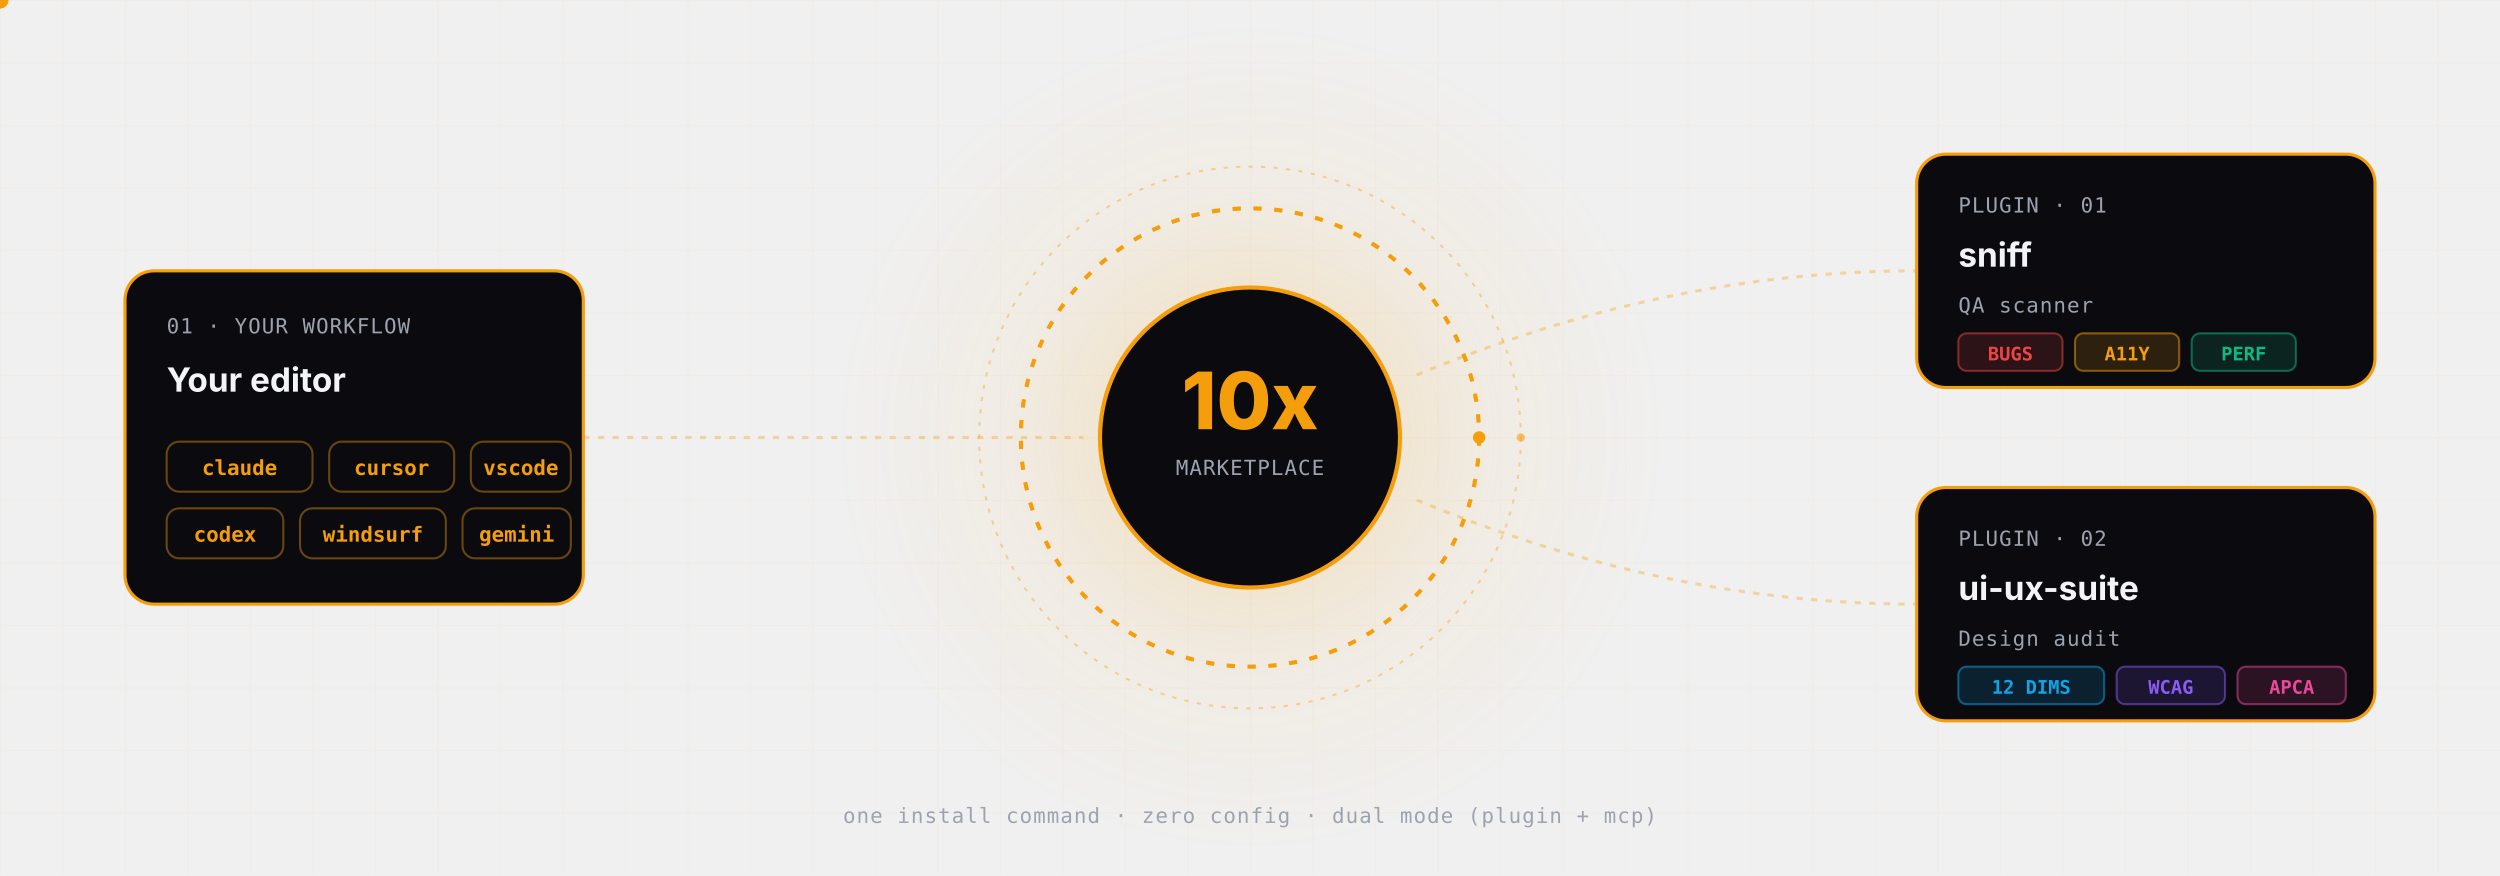
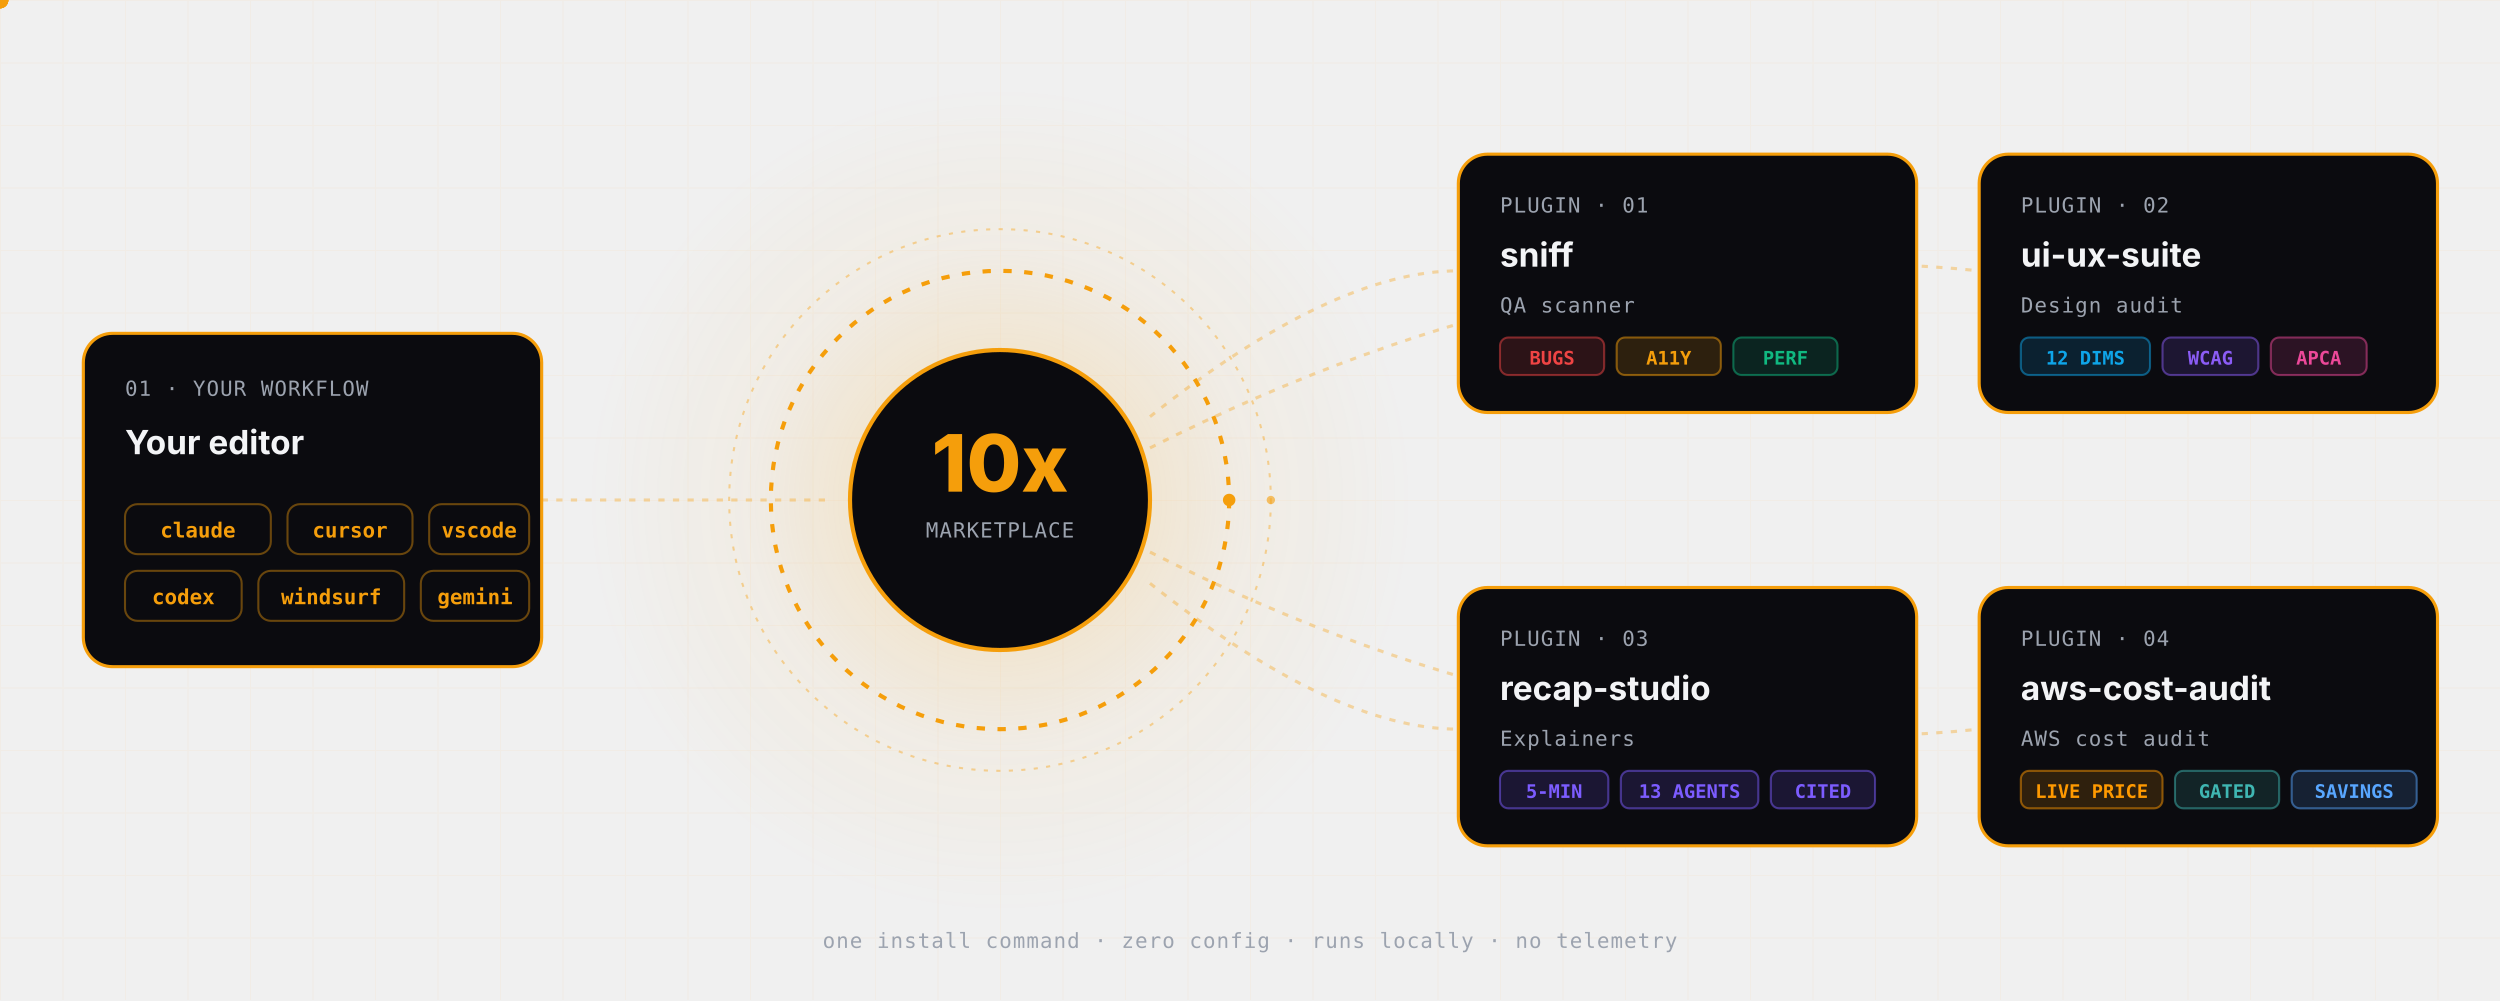
- <svg xmlns="http://www.w3.org/2000/svg" viewBox="0 0 1200 420" fill="none" role="img" aria-label="10x marketplace flow: your editor connects to the 10x hub which ships plugins like sniff and ui-ux-suite">
+ <svg xmlns="http://www.w3.org/2000/svg" viewBox="0 0 1200 480" fill="none" role="img" aria-label="10x marketplace flow: your editor connects to the 10x hub which ships four plugins — sniff, ui-ux-suite, recap-studio and aws-cost-audit">
  <style>
    .bg-grid { stroke: #f59e0b; stroke-width: 1; opacity: 0.05; }
    .node-stroke { stroke: #f59e0b; stroke-width: 1.5; }
    .node-bg { fill: #0b0b0f; }
-     .node-bg-light { fill: #ffffff; }
    .label { font-family: ui-monospace, 'SF Mono', Menlo, monospace; font-size: 13px; font-weight: 600; fill: #f59e0b; }
    .sub { font-family: ui-monospace, 'SF Mono', Menlo, monospace; font-size: 10px; fill: #9ca3af; letter-spacing: 0.5px; }
    .title { font-family: 'SF Pro Display', -apple-system, system-ui, sans-serif; font-size: 16px; font-weight: 700; fill: #f3f4f6; }
    .chip { font-family: ui-monospace, Menlo, monospace; font-size: 10px; fill: #f59e0b; font-weight: 600; }
-     .hub-ring { fill: none; stroke: #f59e0b; stroke-width: 2; stroke-dasharray: 4 6; transform-origin: 600px 210px; animation: ring-spin 24s linear infinite; }
-     .hub-ring-2 { fill: none; stroke: #f59e0b; stroke-width: 1; stroke-dasharray: 2 4; opacity: 0.4; transform-origin: 600px 210px; animation: ring-spin-rev 18s linear infinite; }
+     .hub-ring { fill: none; stroke: #f59e0b; stroke-width: 2; stroke-dasharray: 4 6; transform-origin: 480px 240px; animation: ring-spin 24s linear infinite; }
+     .hub-ring-2 { fill: none; stroke: #f59e0b; stroke-width: 1; stroke-dasharray: 2 4; opacity: 0.4; transform-origin: 480px 240px; animation: ring-spin-rev 18s linear infinite; }
    .flow-path { stroke: #f59e0b; stroke-width: 1.5; opacity: 0.35; fill: none; stroke-dasharray: 3 4; }
-     .pulse { animation: pulse 2.5s ease-in-out infinite; }
-     .pulse-2 { animation: pulse 2.5s ease-in-out infinite 0.4s; }
-     .pulse-3 { animation: pulse 2.5s ease-in-out infinite 0.8s; }
    @keyframes ring-spin { from { transform: rotate(0deg); } to { transform: rotate(360deg); } }
    @keyframes ring-spin-rev { from { transform: rotate(360deg); } to { transform: rotate(0deg); } }
-     @keyframes pulse {
-       0%, 100% { opacity: 0.9; }
-       50% { opacity: 0.5; }
-     }
    @keyframes hub-glow {
      0%, 100% { filter: drop-shadow(0 0 12px rgba(245,158,11,0.4)); }
      50% { filter: drop-shadow(0 0 24px rgba(245,158,11,0.8)); }
    }
-     .hub-core { animation: hub-glow 3s ease-in-out infinite; transform-origin: 600px 210px; }
+     .hub-core { animation: hub-glow 3s ease-in-out infinite; transform-origin: 480px 240px; }
    @keyframes node-glow {
      0%, 100% { filter: drop-shadow(0 0 6px rgba(245,158,11,0.2)); }
      50% { filter: drop-shadow(0 0 12px rgba(245,158,11,0.5)); }
    }
    .node-card { animation: node-glow 4s ease-in-out infinite; }
+     .node-card-2 { animation: node-glow 4s ease-in-out infinite 1s; }
+     .node-card-3 { animation: node-glow 4s ease-in-out infinite 2s; }
+     .node-card-4 { animation: node-glow 4s ease-in-out infinite 3s; }
    @media (prefers-color-scheme: light) {
      .node-bg { fill: #ffffff; }
      .title { fill: #111827; }
      .sub { fill: #6b7280; }
      .bg-grid { opacity: 0.08; }
    }
  </style>
  <defs>
    <pattern id="grid" width="30" height="30" patternUnits="userSpaceOnUse">
      <path d="M 30 0 L 0 0 0 30" class="bg-grid" />
    </pattern>
    <radialGradient id="hub-grad" cx="50%" cy="50%" r="50%">
      <stop offset="0%" stop-color="#f59e0b" stop-opacity="0.25" />
      <stop offset="60%" stop-color="#f59e0b" stop-opacity="0.05" />
      <stop offset="100%" stop-color="#f59e0b" stop-opacity="0" />
    </radialGradient>
-     <linearGradient id="flow-grad" x1="0%" y1="0%" x2="100%" y2="0%">
-       <stop offset="0%" stop-color="#f59e0b" stop-opacity="0" />
-       <stop offset="50%" stop-color="#f59e0b" stop-opacity="1" />
-       <stop offset="100%" stop-color="#f59e0b" stop-opacity="0" />
-     </linearGradient>
  </defs>
-   <rect width="1200" height="420" fill="url(#grid)" />
-   <circle cx="600" cy="210" r="200" fill="url(#hub-grad)" />
+   <rect width="1200" height="480" fill="url(#grid)" />
+   <circle cx="480" cy="240" r="200" fill="url(#hub-grad)" />
  <g class="node-card">
-     <rect x="60" y="130" width="220" height="160" rx="14" class="node-bg node-stroke" />
-     <text x="80" y="160" class="sub">01 · YOUR WORKFLOW</text>
-     <text x="80" y="188" class="title">Your editor</text>
-     <g transform="translate(80,212)">
+     <rect x="40" y="160" width="220" height="160" rx="14" class="node-bg node-stroke" />
+     <text x="60" y="190" class="sub">01 · YOUR WORKFLOW</text>
+     <text x="60" y="218" class="title">Your editor</text>
+     <g transform="translate(60,242)">
      <g>
        <rect x="0" y="0" width="70" height="24" rx="6" fill="none" stroke="#f59e0b" stroke-opacity="0.4" />
        <text x="35" y="16" text-anchor="middle" class="chip">claude</text>
      </g>
      <g transform="translate(78,0)">
        <rect x="0" y="0" width="60" height="24" rx="6" fill="none" stroke="#f59e0b" stroke-opacity="0.4" />
        <text x="30" y="16" text-anchor="middle" class="chip">cursor</text>
      </g>
      <g transform="translate(146,0)">
        <rect x="0" y="0" width="48" height="24" rx="6" fill="none" stroke="#f59e0b" stroke-opacity="0.4" />
        <text x="24" y="16" text-anchor="middle" class="chip">vscode</text>
      </g>
      <g transform="translate(0,32)">
        <rect x="0" y="0" width="56" height="24" rx="6" fill="none" stroke="#f59e0b" stroke-opacity="0.4" />
        <text x="28" y="16" text-anchor="middle" class="chip">codex</text>
      </g>
      <g transform="translate(64,32)">
        <rect x="0" y="0" width="70" height="24" rx="6" fill="none" stroke="#f59e0b" stroke-opacity="0.4" />
        <text x="35" y="16" text-anchor="middle" class="chip">windsurf</text>
      </g>
      <g transform="translate(142,32)">
        <rect x="0" y="0" width="52" height="24" rx="6" fill="none" stroke="#f59e0b" stroke-opacity="0.4" />
        <text x="26" y="16" text-anchor="middle" class="chip">gemini</text>
      </g>
    </g>
  </g>
-   <path id="flow-left" d="M 280 210 L 520 210" class="flow-path" />
+   <path d="M 260 240 L 398 240" class="flow-path" />
  <circle r="4" fill="#f59e0b">
-     <animateMotion dur="2.2s" repeatCount="indefinite" path="M 280 210 L 520 210" />
+     <animateMotion dur="2.2s" repeatCount="indefinite" path="M 260 240 L 398 240" />
  </circle>
  <circle r="3" fill="#f59e0b" opacity="0.6">
-     <animateMotion dur="2.2s" begin="0.7s" repeatCount="indefinite" path="M 280 210 L 520 210" />
+     <animateMotion dur="2.2s" begin="0.7s" repeatCount="indefinite" path="M 260 240 L 398 240" />
  </circle>
  <circle r="2" fill="#f59e0b" opacity="0.4">
-     <animateMotion dur="2.2s" begin="1.4s" repeatCount="indefinite" path="M 280 210 L 520 210" />
+     <animateMotion dur="2.2s" begin="1.4s" repeatCount="indefinite" path="M 260 240 L 398 240" />
  </circle>
  <g>
-     <circle cx="600" cy="210" r="110" class="hub-ring" />
-     <circle cx="600" cy="210" r="130" class="hub-ring-2" />
+     <circle cx="480" cy="240" r="110" class="hub-ring" />
+     <circle cx="480" cy="240" r="130" class="hub-ring-2" />
    <g class="hub-core">
-       <circle cx="600" cy="210" r="72" fill="#0b0b0f" stroke="#f59e0b" stroke-width="2" />
-       <text x="600" y="206" text-anchor="middle" font-family="'SF Pro Display', system-ui, sans-serif" font-weight="800" font-size="38" fill="#f59e0b">10x</text>
-       <text x="600" y="228" text-anchor="middle" class="sub">MARKETPLACE</text>
+       <circle cx="480" cy="240" r="72" fill="#0b0b0f" stroke="#f59e0b" stroke-width="2" />
+       <text x="480" y="236" text-anchor="middle" font-family="'SF Pro Display', system-ui, sans-serif" font-weight="800" font-size="38" fill="#f59e0b">10x</text>
+       <text x="480" y="258" text-anchor="middle" class="sub">MARKETPLACE</text>
    </g>
-     <g transform="translate(600,210)">
+     <g transform="translate(480,240)">
      <g>
        <circle cx="110" cy="0" r="3" fill="#f59e0b" />
        <animateTransform attributeName="transform" type="rotate" from="0" to="360" dur="12s" repeatCount="indefinite" />
      </g>
      <g>
        <circle cx="130" cy="0" r="2" fill="#f59e0b" opacity="0.6" />
        <animateTransform attributeName="transform" type="rotate" from="180" to="540" dur="16s" repeatCount="indefinite" />
      </g>
    </g>
  </g>
-   <path id="flow-right-top" d="M 680 180 Q 800 130 920 130" class="flow-path" />
-   <path id="flow-right-bot" d="M 680 240 Q 800 290 920 290" class="flow-path" />
+   <path d="M 552 200 Q 640 130 700 130" class="flow-path" />
  <circle r="4" fill="#f59e0b">
-     <animateMotion dur="2.2s" repeatCount="indefinite" path="M 680 180 Q 800 130 920 130" />
+     <animateMotion dur="2.4s" repeatCount="indefinite" path="M 552 200 Q 640 130 700 130" />
  </circle>
  <circle r="3" fill="#f59e0b" opacity="0.6">
-     <animateMotion dur="2.2s" begin="1.1s" repeatCount="indefinite" path="M 680 180 Q 800 130 920 130" />
+     <animateMotion dur="2.4s" begin="1.2s" repeatCount="indefinite" path="M 552 200 Q 640 130 700 130" />
  </circle>
+   <path d="M 552 215 Q 760 110 950 130" class="flow-path" />
  <circle r="4" fill="#f59e0b">
-     <animateMotion dur="2.2s" begin="0.6s" repeatCount="indefinite" path="M 680 240 Q 800 290 920 290" />
+     <animateMotion dur="2.6s" begin="0.3s" repeatCount="indefinite" path="M 552 215 Q 760 110 950 130" />
  </circle>
  <circle r="3" fill="#f59e0b" opacity="0.6">
-     <animateMotion dur="2.2s" begin="1.7s" repeatCount="indefinite" path="M 680 240 Q 800 290 920 290" />
+     <animateMotion dur="2.6s" begin="1.6s" repeatCount="indefinite" path="M 552 215 Q 760 110 950 130" />
+   </circle>
+   <path d="M 552 280 Q 640 350 700 350" class="flow-path" />
+   <circle r="4" fill="#f59e0b">
+     <animateMotion dur="2.4s" begin="0.6s" repeatCount="indefinite" path="M 552 280 Q 640 350 700 350" />
+   </circle>
+   <circle r="3" fill="#f59e0b" opacity="0.6">
+     <animateMotion dur="2.4s" begin="1.8s" repeatCount="indefinite" path="M 552 280 Q 640 350 700 350" />
+   </circle>
+   <path d="M 552 265 Q 760 370 950 350" class="flow-path" />
+   <circle r="4" fill="#f59e0b">
+     <animateMotion dur="2.6s" begin="0.9s" repeatCount="indefinite" path="M 552 265 Q 760 370 950 350" />
+   </circle>
+   <circle r="3" fill="#f59e0b" opacity="0.6">
+     <animateMotion dur="2.6s" begin="2.1s" repeatCount="indefinite" path="M 552 265 Q 760 370 950 350" />
  </circle>
  <g class="node-card">
-     <rect x="920" y="74" width="220" height="112" rx="14" class="node-bg node-stroke" />
-     <text x="940" y="102" class="sub">PLUGIN · 01</text>
-     <text x="940" y="128" class="title">sniff</text>
-     <text x="940" y="150" class="sub">QA scanner</text>
-     <g transform="translate(940,160)">
+     <rect x="700" y="74" width="220" height="124" rx="14" class="node-bg node-stroke" />
+     <text x="720" y="102" class="sub">PLUGIN · 01</text>
+     <text x="720" y="128" class="title">sniff</text>
+     <text x="720" y="150" class="sub">QA scanner</text>
+     <g transform="translate(720,162)">
      <rect x="0" y="0" width="50" height="18" rx="4" fill="#ef4444" fill-opacity="0.15" stroke="#ef4444" stroke-opacity="0.5" />
      <text x="25" y="13" text-anchor="middle" font-family="Menlo,monospace" font-size="9" fill="#ef4444" font-weight="600">BUGS</text>
      <rect x="56" y="0" width="50" height="18" rx="4" fill="#f59e0b" fill-opacity="0.15" stroke="#f59e0b" stroke-opacity="0.5" />
      <text x="81" y="13" text-anchor="middle" font-family="Menlo,monospace" font-size="9" fill="#f59e0b" font-weight="600">A11Y</text>
      <rect x="112" y="0" width="50" height="18" rx="4" fill="#10b981" fill-opacity="0.15" stroke="#10b981" stroke-opacity="0.5" />
      <text x="137" y="13" text-anchor="middle" font-family="Menlo,monospace" font-size="9" fill="#10b981" font-weight="600">PERF</text>
    </g>
  </g>
-   <g class="node-card">
-     <rect x="920" y="234" width="220" height="112" rx="14" class="node-bg node-stroke" />
-     <text x="940" y="262" class="sub">PLUGIN · 02</text>
-     <text x="940" y="288" class="title">ui-ux-suite</text>
-     <text x="940" y="310" class="sub">Design audit</text>
-     <g transform="translate(940,320)">
-       <rect x="0" y="0" width="70" height="18" rx="4" fill="#0ea5e9" fill-opacity="0.15" stroke="#0ea5e9" stroke-opacity="0.5" />
-       <text x="35" y="13" text-anchor="middle" font-family="Menlo,monospace" font-size="9" fill="#0ea5e9" font-weight="600">12 DIMS</text>
-       <rect x="76" y="0" width="52" height="18" rx="4" fill="#8b5cf6" fill-opacity="0.15" stroke="#8b5cf6" stroke-opacity="0.5" />
-       <text x="102" y="13" text-anchor="middle" font-family="Menlo,monospace" font-size="9" fill="#8b5cf6" font-weight="600">WCAG</text>
-       <rect x="134" y="0" width="52" height="18" rx="4" fill="#ec4899" fill-opacity="0.15" stroke="#ec4899" stroke-opacity="0.5" />
-       <text x="160" y="13" text-anchor="middle" font-family="Menlo,monospace" font-size="9" fill="#ec4899" font-weight="600">APCA</text>
+   <g class="node-card-2">
+     <rect x="950" y="74" width="220" height="124" rx="14" class="node-bg node-stroke" />
+     <text x="970" y="102" class="sub">PLUGIN · 02</text>
+     <text x="970" y="128" class="title">ui-ux-suite</text>
+     <text x="970" y="150" class="sub">Design audit</text>
+     <g transform="translate(970,162)">
+       <rect x="0" y="0" width="62" height="18" rx="4" fill="#0ea5e9" fill-opacity="0.15" stroke="#0ea5e9" stroke-opacity="0.5" />
+       <text x="31" y="13" text-anchor="middle" font-family="Menlo,monospace" font-size="9" fill="#0ea5e9" font-weight="600">12 DIMS</text>
+       <rect x="68" y="0" width="46" height="18" rx="4" fill="#8b5cf6" fill-opacity="0.15" stroke="#8b5cf6" stroke-opacity="0.5" />
+       <text x="91" y="13" text-anchor="middle" font-family="Menlo,monospace" font-size="9" fill="#8b5cf6" font-weight="600">WCAG</text>
+       <rect x="120" y="0" width="46" height="18" rx="4" fill="#ec4899" fill-opacity="0.15" stroke="#ec4899" stroke-opacity="0.5" />
+       <text x="143" y="13" text-anchor="middle" font-family="Menlo,monospace" font-size="9" fill="#ec4899" font-weight="600">APCA</text>
    </g>
  </g>
-   <text x="600" y="395" text-anchor="middle" class="sub">one install command · zero config · dual mode (plugin + mcp)</text>
+   <g class="node-card-3">
+     <rect x="700" y="282" width="220" height="124" rx="14" class="node-bg node-stroke" stroke="#7c5cff" />
+     <text x="720" y="310" class="sub" fill="#7c5cff">PLUGIN · 03</text>
+     <text x="720" y="336" class="title">recap-studio</text>
+     <text x="720" y="358" class="sub">Explainers</text>
+     <g transform="translate(720,370)">
+       <rect x="0" y="0" width="52" height="18" rx="4" fill="#7c5cff" fill-opacity="0.15" stroke="#7c5cff" stroke-opacity="0.5" />
+       <text x="26" y="13" text-anchor="middle" font-family="Menlo,monospace" font-size="9" fill="#7c5cff" font-weight="600">5-MIN</text>
+       <rect x="58" y="0" width="66" height="18" rx="4" fill="#7c5cff" fill-opacity="0.15" stroke="#7c5cff" stroke-opacity="0.5" />
+       <text x="91" y="13" text-anchor="middle" font-family="Menlo,monospace" font-size="9" fill="#7c5cff" font-weight="600">13 AGENTS</text>
+       <rect x="130" y="0" width="50" height="18" rx="4" fill="#7c5cff" fill-opacity="0.15" stroke="#7c5cff" stroke-opacity="0.5" />
+       <text x="155" y="13" text-anchor="middle" font-family="Menlo,monospace" font-size="9" fill="#7c5cff" font-weight="600">CITED</text>
+     </g>
+   </g>
+   <g class="node-card-4">
+     <rect x="950" y="282" width="220" height="124" rx="14" class="node-bg node-stroke" stroke="#FF9900" />
+     <text x="970" y="310" class="sub" fill="#FF9900">PLUGIN · 04</text>
+     <text x="970" y="336" class="title">aws-cost-audit</text>
+     <text x="970" y="358" class="sub">AWS cost audit</text>
+     <g transform="translate(970,370)">
+       <rect x="0" y="0" width="68" height="18" rx="4" fill="#FF9900" fill-opacity="0.15" stroke="#FF9900" stroke-opacity="0.5" />
+       <text x="34" y="13" text-anchor="middle" font-family="Menlo,monospace" font-size="9" fill="#FF9900" font-weight="600">LIVE PRICE</text>
+       <rect x="74" y="0" width="50" height="18" rx="4" fill="#3FB6B2" fill-opacity="0.15" stroke="#3FB6B2" stroke-opacity="0.5" />
+       <text x="99" y="13" text-anchor="middle" font-family="Menlo,monospace" font-size="9" fill="#3FB6B2" font-weight="600">GATED</text>
+       <rect x="130" y="0" width="60" height="18" rx="4" fill="#58A6FF" fill-opacity="0.15" stroke="#58A6FF" stroke-opacity="0.5" />
+       <text x="160" y="13" text-anchor="middle" font-family="Menlo,monospace" font-size="9" fill="#58A6FF" font-weight="600">SAVINGS</text>
+     </g>
+   </g>
+   <text x="600" y="455" text-anchor="middle" class="sub">one install command · zero config · runs locally · no telemetry</text>
</svg>
